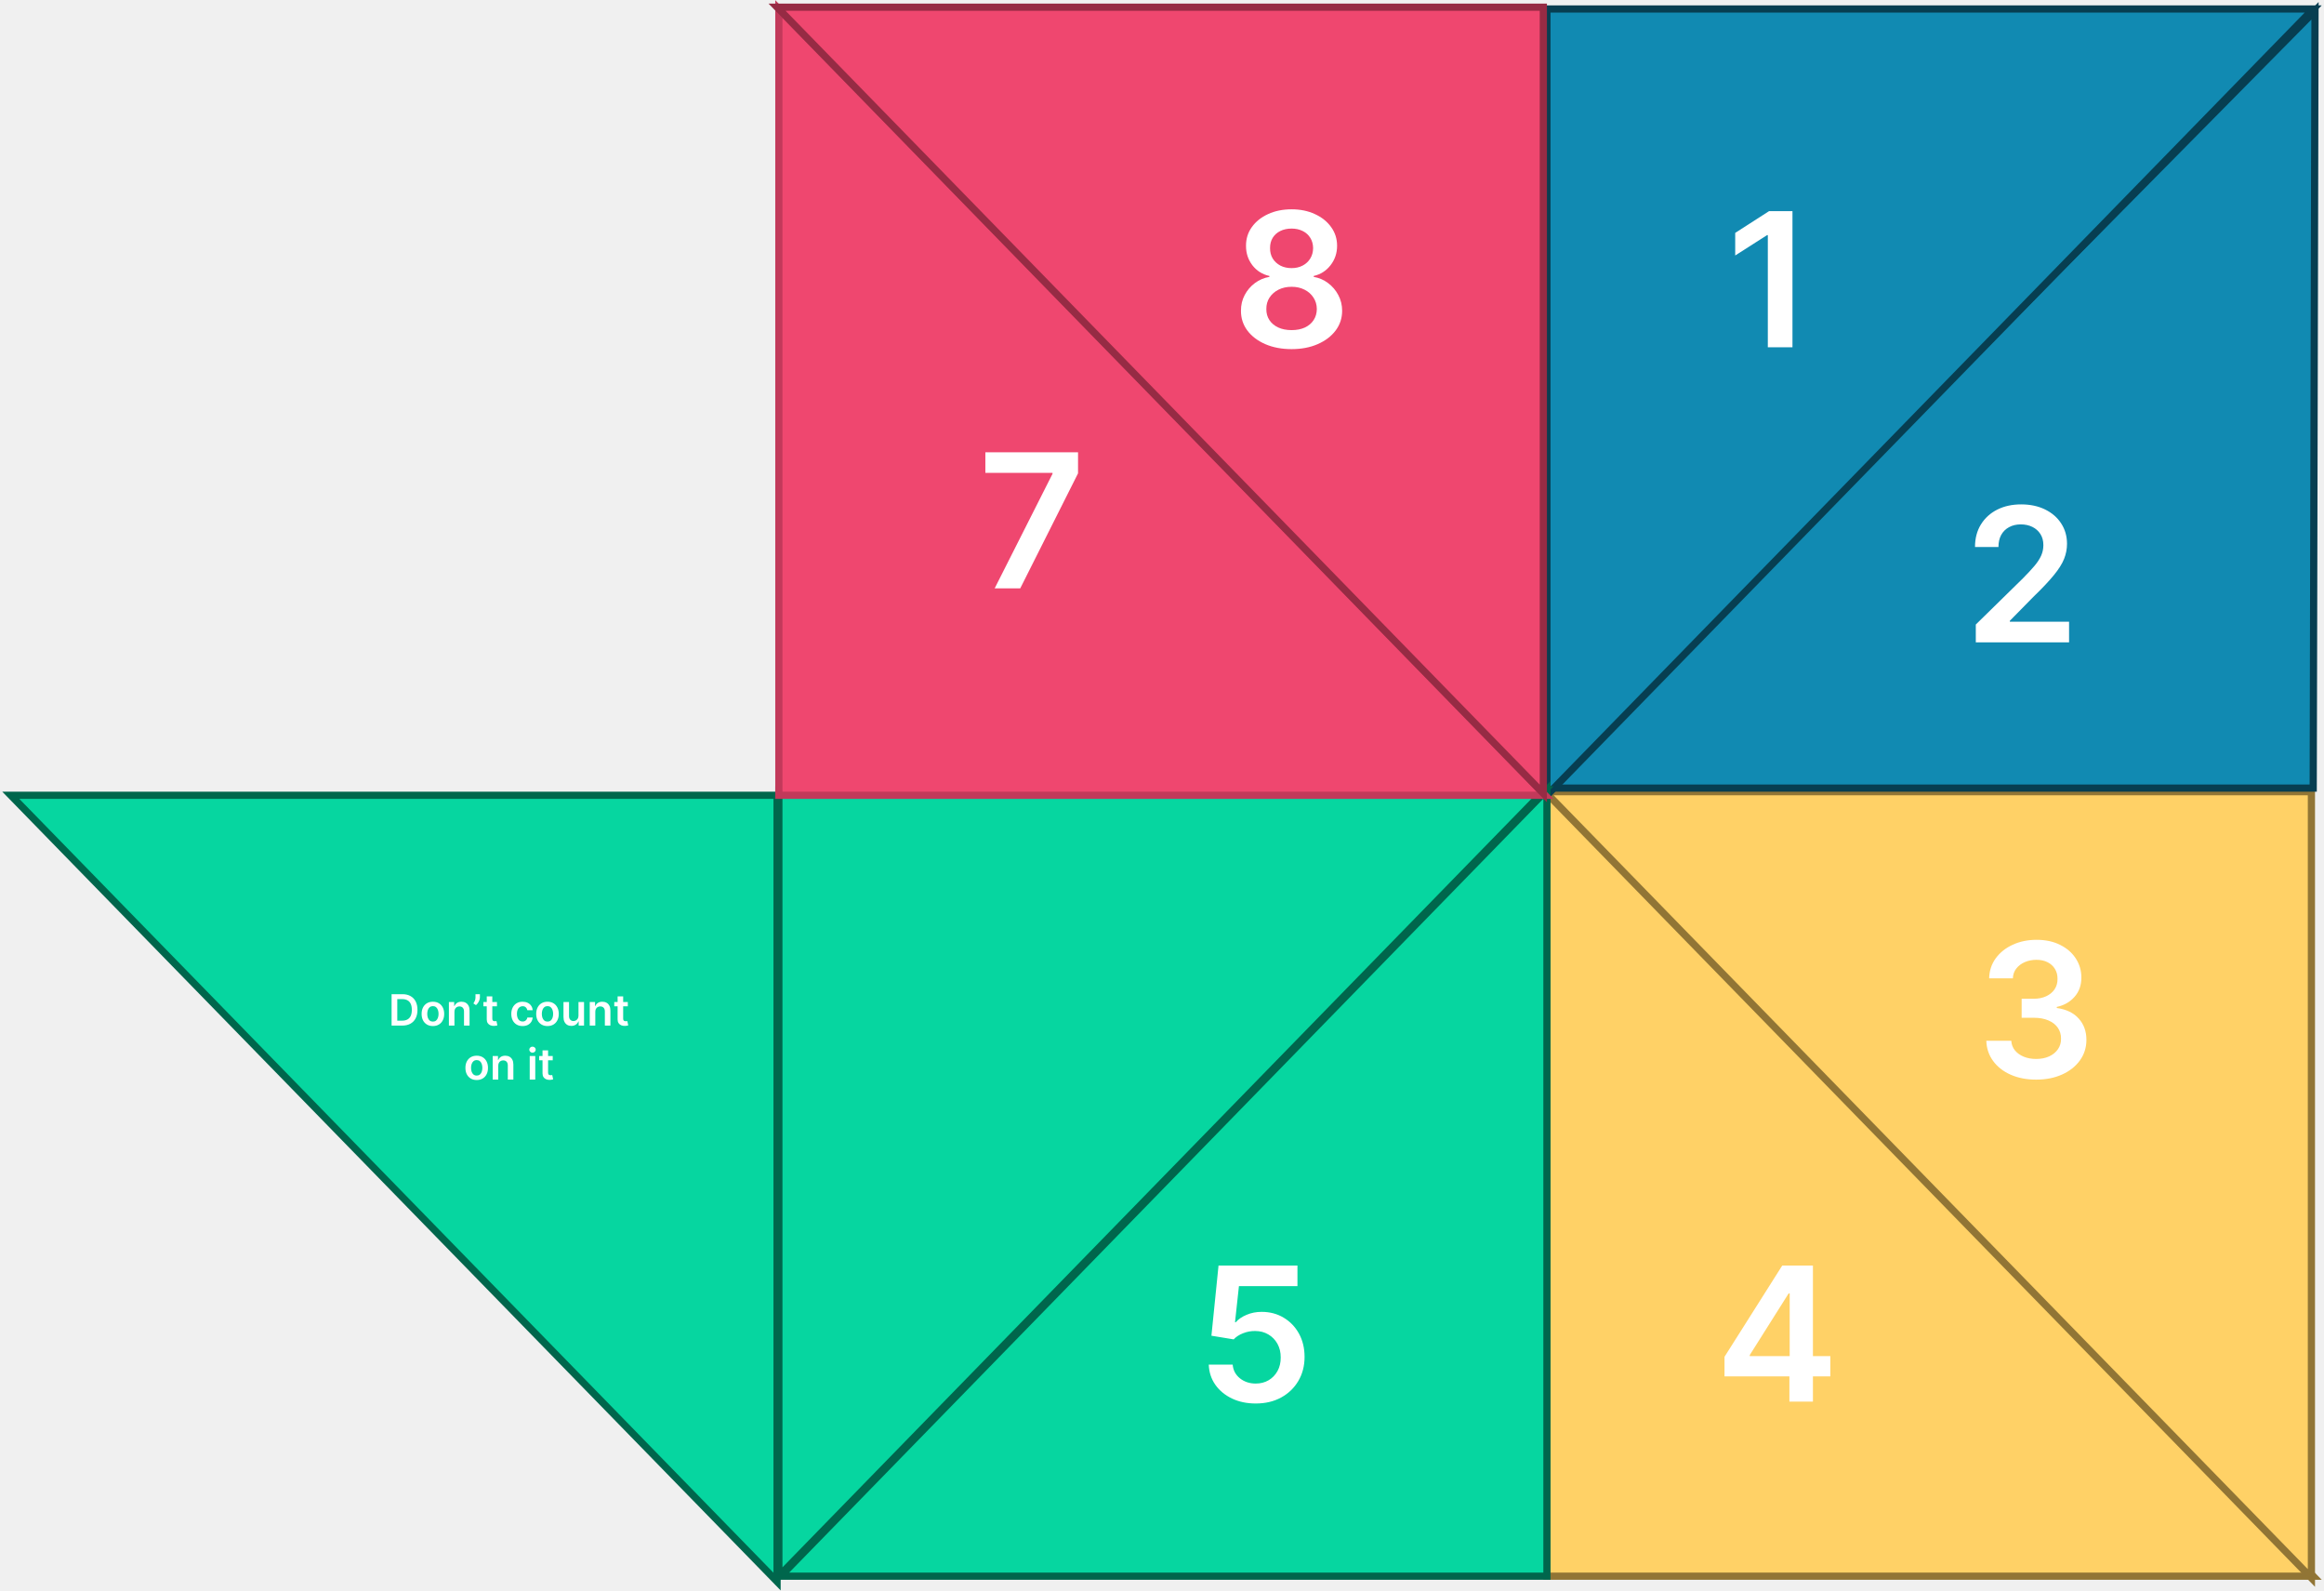
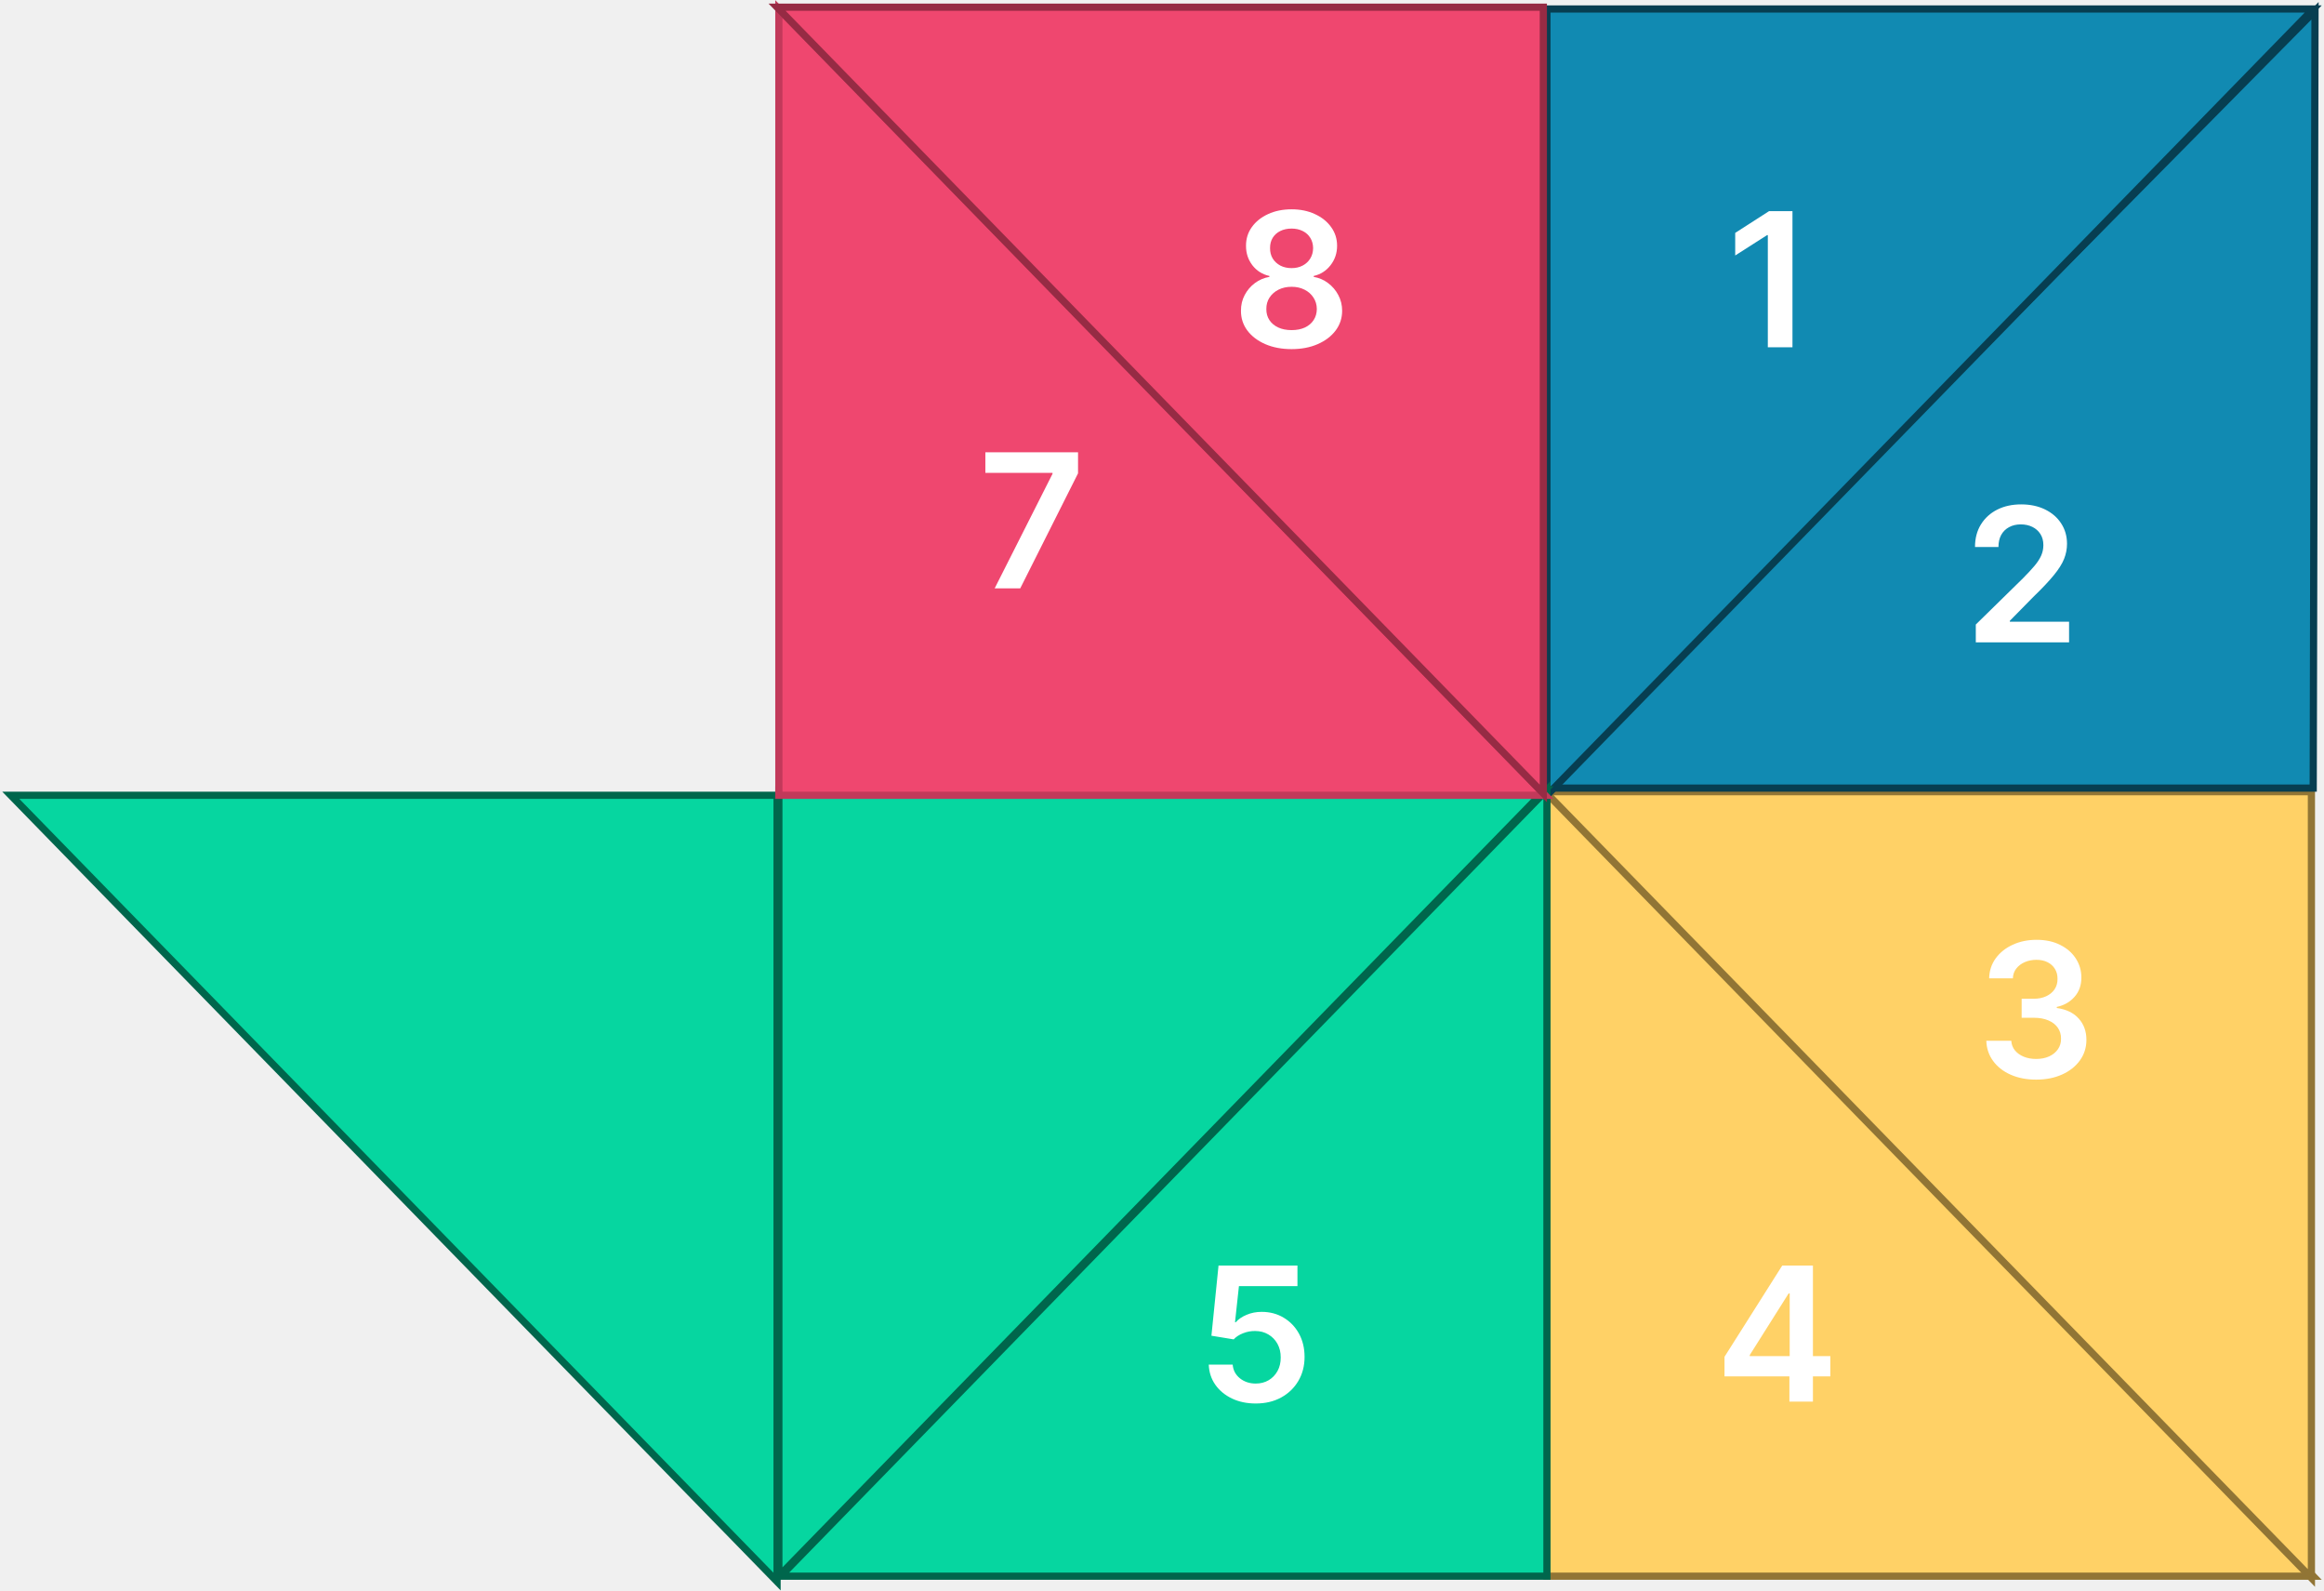
<svg xmlns="http://www.w3.org/2000/svg" width="646" height="442" viewBox="0 0 646 442" fill="none">
  <g id="Bottom-Right-4">
    <path id="Bottom-Left-2-Flap" d="M430 219.5L643 438H430V219.5Z" fill="#FFD166" stroke="#917535" stroke-width="2" />
    <path id="4" d="M479.361 382.482V377.035L495.408 351.681H499.951V359.437H497.181L486.378 376.555V376.85H508.777V382.482H479.361ZM497.402 389.5V380.821L497.476 378.383V351.681H503.939V389.5H497.402Z" fill="white" />
  </g>
  <g id="Bottom-Right-3">
    <path id="Bottom-Left-1-Flap" d="M642.5 438.5L429.5 220H642.5V438.5Z" fill="#FFD166" stroke="#917535" stroke-width="2" />
    <path id="3" d="M565.998 300.017C563.339 300.017 560.975 299.561 558.907 298.65C556.851 297.739 555.226 296.471 554.032 294.846C552.838 293.221 552.204 291.344 552.13 289.214H559.073C559.135 290.236 559.473 291.128 560.089 291.892C560.704 292.643 561.523 293.227 562.545 293.646C563.566 294.064 564.711 294.274 565.979 294.274C567.333 294.274 568.534 294.04 569.58 293.572C570.626 293.092 571.445 292.427 572.036 291.578C572.627 290.728 572.916 289.75 572.904 288.642C572.916 287.497 572.621 286.487 572.018 285.613C571.414 284.739 570.54 284.056 569.395 283.563C568.263 283.071 566.896 282.825 565.296 282.825H561.954V277.544H565.296C566.613 277.544 567.764 277.316 568.749 276.86C569.746 276.405 570.528 275.765 571.094 274.94C571.661 274.103 571.938 273.136 571.925 272.041C571.938 270.97 571.698 270.04 571.205 269.252C570.725 268.452 570.042 267.83 569.155 267.387C568.281 266.944 567.253 266.723 566.072 266.723C564.914 266.723 563.843 266.932 562.858 267.35C561.874 267.769 561.08 268.366 560.476 269.142C559.873 269.905 559.553 270.816 559.516 271.875H552.924C552.973 269.757 553.582 267.898 554.752 266.298C555.934 264.685 557.51 263.429 559.479 262.531C561.449 261.62 563.659 261.164 566.108 261.164C568.632 261.164 570.823 261.638 572.682 262.586C574.554 263.522 576 264.784 577.022 266.372C578.044 267.96 578.555 269.714 578.555 271.634C578.567 273.764 577.939 275.549 576.671 276.99C575.415 278.43 573.766 279.372 571.722 279.815V280.11C574.381 280.48 576.419 281.464 577.834 283.065C579.262 284.653 579.97 286.629 579.958 288.992C579.958 291.11 579.355 293.006 578.148 294.68C576.954 296.342 575.305 297.647 573.199 298.595C571.107 299.543 568.706 300.017 565.998 300.017Z" fill="white" />
  </g>
  <g id="Top-Right-2">
    <path id="Top-Left-1-Flap" d="M643.5 3L430 219H643L643.5 3Z" fill="#118AB2" stroke="#073E51" stroke-width="2" />
    <path id="2" d="M549.212 178.5V173.551L562.342 160.68C563.597 159.412 564.644 158.285 565.481 157.301C566.318 156.316 566.946 155.362 567.364 154.438C567.783 153.515 567.992 152.53 567.992 151.484C567.992 150.29 567.721 149.268 567.18 148.419C566.638 147.557 565.893 146.892 564.945 146.424C563.997 145.956 562.92 145.723 561.714 145.723C560.47 145.723 559.381 145.981 558.445 146.498C557.51 147.003 556.783 147.723 556.266 148.659C555.762 149.594 555.509 150.708 555.509 152.001H548.991C548.991 149.6 549.539 147.514 550.634 145.741C551.73 143.968 553.238 142.596 555.158 141.623C557.091 140.651 559.307 140.164 561.806 140.164C564.342 140.164 566.57 140.638 568.491 141.586C570.411 142.534 571.901 143.833 572.96 145.482C574.031 147.132 574.566 149.016 574.566 151.133C574.566 152.549 574.295 153.94 573.754 155.306C573.212 156.673 572.258 158.187 570.891 159.849C569.537 161.511 567.635 163.524 565.185 165.887L558.667 172.517V172.775H575.138V178.5H549.212Z" fill="white" />
  </g>
  <g id="Top-Right-1">
    <path id="Top-Left-1-Flap_2" d="M430 221L643 2.5H430V221Z" fill="#118AB2" stroke="#073E51" stroke-width="2" />
    <path id="1" d="M498.251 58.681V96.499H491.4V65.347H491.178L482.333 70.998V64.72L491.732 58.681H498.251Z" fill="white" />
  </g>
  <g id="Bottom-Left-5">
    <path id="Bottom-Left-2-Flap_2" d="M430 219.5L217 438H430V219.5Z" fill="#06D6A0" stroke="#00664C" stroke-width="2" />
    <path id="5" d="M349.055 390.017C346.593 390.017 344.39 389.555 342.445 388.632C340.5 387.696 338.955 386.416 337.81 384.791C336.677 383.166 336.074 381.307 336 379.214H342.648C342.771 380.765 343.442 382.033 344.661 383.018C345.879 383.991 347.344 384.477 349.055 384.477C350.397 384.477 351.591 384.169 352.638 383.553C353.684 382.938 354.509 382.082 355.112 380.987C355.715 379.891 356.011 378.642 355.999 377.238C356.011 375.81 355.709 374.542 355.094 373.434C354.478 372.326 353.635 371.458 352.564 370.83C351.493 370.19 350.262 369.87 348.871 369.87C347.738 369.858 346.624 370.067 345.528 370.498C344.433 370.929 343.565 371.495 342.925 372.197L336.739 371.181L338.714 351.681H360.652V357.406H344.384L343.294 367.433H343.516C344.217 366.608 345.208 365.925 346.489 365.383C347.769 364.829 349.172 364.552 350.699 364.552C352.989 364.552 355.032 365.094 356.83 366.177C358.627 367.248 360.043 368.725 361.077 370.609C362.111 372.492 362.628 374.647 362.628 377.072C362.628 379.571 362.049 381.799 360.892 383.757C359.747 385.702 358.153 387.234 356.109 388.355C354.078 389.463 351.727 390.017 349.055 390.017Z" fill="white" />
  </g>
  <g id="Bottom-Left-6">
    <path id="Bottom-Left-1-Flap_2" d="M216.5 438L429.5 219.5H216.5V438Z" fill="#06D6A0" stroke="#00664C" stroke-width="2" />
  </g>
  <g id="Bottom-Left-6-Opened">
    <path id="Bottom-Left-1-Flap-Opened" d="M216 439.5L3 221H216V439.5Z" fill="#06D6A0" stroke="#00664C" stroke-width="2" />
-     <path id="Donât count on it" d="M111.808 285H108.851V276.273H111.868C112.735 276.273 113.479 276.447 114.101 276.797C114.726 277.143 115.206 277.642 115.541 278.293C115.877 278.943 116.044 279.722 116.044 280.628C116.044 281.537 115.875 282.318 115.537 282.972C115.202 283.625 114.718 284.126 114.084 284.476C113.453 284.825 112.695 285 111.808 285ZM110.432 283.632H111.732C112.34 283.632 112.847 283.521 113.253 283.3C113.659 283.075 113.965 282.741 114.169 282.298C114.374 281.852 114.476 281.295 114.476 280.628C114.476 279.96 114.374 279.406 114.169 278.966C113.965 278.523 113.662 278.192 113.262 277.973C112.864 277.751 112.369 277.641 111.779 277.641H110.432V283.632ZM120.333 285.128C119.694 285.128 119.14 284.987 118.671 284.706C118.203 284.425 117.839 284.031 117.58 283.526C117.325 283.02 117.197 282.429 117.197 281.753C117.197 281.077 117.325 280.484 117.58 279.976C117.839 279.467 118.203 279.072 118.671 278.791C119.14 278.51 119.694 278.369 120.333 278.369C120.972 278.369 121.526 278.51 121.995 278.791C122.464 279.072 122.826 279.467 123.082 279.976C123.34 280.484 123.47 281.077 123.47 281.753C123.47 282.429 123.34 283.02 123.082 283.526C122.826 284.031 122.464 284.425 121.995 284.706C121.526 284.987 120.972 285.128 120.333 285.128ZM120.342 283.892C120.688 283.892 120.978 283.797 121.211 283.607C121.444 283.413 121.617 283.155 121.731 282.831C121.847 282.507 121.906 282.146 121.906 281.749C121.906 281.348 121.847 280.986 121.731 280.662C121.617 280.335 121.444 280.075 121.211 279.882C120.978 279.689 120.688 279.592 120.342 279.592C119.987 279.592 119.691 279.689 119.455 279.882C119.222 280.075 119.048 280.335 118.931 280.662C118.818 280.986 118.761 281.348 118.761 281.749C118.761 282.146 118.818 282.507 118.931 282.831C119.048 283.155 119.222 283.413 119.455 283.607C119.691 283.797 119.987 283.892 120.342 283.892ZM126.322 281.165V285H124.779V278.455H126.253V279.567H126.33C126.481 279.2 126.721 278.909 127.05 278.693C127.383 278.477 127.793 278.369 128.282 278.369C128.733 278.369 129.127 278.466 129.462 278.659C129.8 278.852 130.062 279.132 130.246 279.499C130.434 279.865 130.526 280.31 130.523 280.832V285H128.981V281.071C128.981 280.634 128.867 280.291 128.64 280.044C128.415 279.797 128.104 279.673 127.706 279.673C127.437 279.673 127.197 279.733 126.986 279.852C126.779 279.969 126.616 280.138 126.496 280.359C126.38 280.581 126.322 280.849 126.322 281.165ZM133.4 276.273V277.142C133.4 277.392 133.351 277.652 133.255 277.922C133.161 278.189 133.032 278.445 132.867 278.689C132.702 278.93 132.515 279.138 132.305 279.311L131.589 278.847C131.745 278.611 131.881 278.357 131.998 278.084C132.114 277.808 132.172 277.497 132.172 277.151V276.273H133.4ZM138.137 278.455V279.648H134.374V278.455H138.137ZM135.303 276.886H136.846V283.031C136.846 283.239 136.877 283.398 136.94 283.509C137.005 283.616 137.09 283.69 137.195 283.73C137.301 283.77 137.417 283.79 137.545 283.79C137.642 283.79 137.73 283.783 137.809 283.768C137.892 283.754 137.954 283.741 137.997 283.73L138.257 284.936C138.174 284.964 138.056 284.996 137.903 285.03C137.752 285.064 137.568 285.084 137.349 285.089C136.963 285.101 136.615 285.043 136.305 284.915C135.995 284.784 135.749 284.582 135.568 284.31C135.389 284.037 135.301 283.696 135.303 283.287V276.886ZM145.259 285.128C144.606 285.128 144.045 284.984 143.576 284.697C143.11 284.411 142.751 284.014 142.498 283.509C142.248 283 142.123 282.415 142.123 281.753C142.123 281.088 142.251 280.501 142.506 279.993C142.762 279.482 143.123 279.084 143.589 278.8C144.057 278.513 144.611 278.369 145.251 278.369C145.782 278.369 146.252 278.467 146.661 278.663C147.073 278.857 147.401 279.131 147.645 279.486C147.89 279.838 148.029 280.25 148.063 280.722H146.589C146.529 280.406 146.387 280.143 146.162 279.933C145.941 279.72 145.644 279.614 145.272 279.614C144.956 279.614 144.68 279.699 144.441 279.869C144.202 280.037 144.016 280.278 143.883 280.594C143.752 280.909 143.687 281.287 143.687 281.727C143.687 282.173 143.752 282.557 143.883 282.878C144.013 283.196 144.197 283.442 144.432 283.615C144.671 283.786 144.951 283.871 145.272 283.871C145.499 283.871 145.702 283.828 145.881 283.743C146.063 283.655 146.215 283.528 146.337 283.364C146.459 283.199 146.543 282.999 146.589 282.763H148.063C148.026 283.226 147.89 283.636 147.654 283.994C147.418 284.349 147.097 284.628 146.691 284.83C146.285 285.028 145.807 285.128 145.259 285.128ZM152.185 285.128C151.546 285.128 150.992 284.987 150.523 284.706C150.054 284.425 149.691 284.031 149.432 283.526C149.176 283.02 149.048 282.429 149.048 281.753C149.048 281.077 149.176 280.484 149.432 279.976C149.691 279.467 150.054 279.072 150.523 278.791C150.992 278.51 151.546 278.369 152.185 278.369C152.824 278.369 153.378 278.51 153.847 278.791C154.316 279.072 154.678 279.467 154.933 279.976C155.192 280.484 155.321 281.077 155.321 281.753C155.321 282.429 155.192 283.02 154.933 283.526C154.678 284.031 154.316 284.425 153.847 284.706C153.378 284.987 152.824 285.128 152.185 285.128ZM152.193 283.892C152.54 283.892 152.83 283.797 153.063 283.607C153.296 283.413 153.469 283.155 153.583 282.831C153.699 282.507 153.757 282.146 153.757 281.749C153.757 281.348 153.699 280.986 153.583 280.662C153.469 280.335 153.296 280.075 153.063 279.882C152.83 279.689 152.54 279.592 152.193 279.592C151.838 279.592 151.543 279.689 151.307 279.882C151.074 280.075 150.899 280.335 150.783 280.662C150.669 280.986 150.612 281.348 150.612 281.749C150.612 282.146 150.669 282.507 150.783 282.831C150.899 283.155 151.074 283.413 151.307 283.607C151.543 283.797 151.838 283.892 152.193 283.892ZM160.802 282.247V278.455H162.345V285H160.849V283.837H160.781C160.633 284.203 160.39 284.503 160.052 284.736C159.717 284.969 159.304 285.085 158.812 285.085C158.383 285.085 158.004 284.99 157.675 284.8C157.348 284.607 157.092 284.327 156.907 283.96C156.723 283.591 156.631 283.145 156.631 282.622V278.455H158.173V282.384C158.173 282.798 158.287 283.128 158.514 283.372C158.741 283.616 159.04 283.739 159.409 283.739C159.636 283.739 159.856 283.683 160.069 283.572C160.282 283.462 160.457 283.297 160.594 283.078C160.733 282.857 160.802 282.58 160.802 282.247ZM165.474 281.165V285H163.931V278.455H165.406V279.567H165.482C165.633 279.2 165.873 278.909 166.203 278.693C166.535 278.477 166.945 278.369 167.434 278.369C167.886 278.369 168.279 278.466 168.615 278.659C168.953 278.852 169.214 279.132 169.399 279.499C169.586 279.865 169.678 280.31 169.676 280.832V285H168.133V281.071C168.133 280.634 168.019 280.291 167.792 280.044C167.568 279.797 167.257 279.673 166.859 279.673C166.589 279.673 166.349 279.733 166.139 279.852C165.931 279.969 165.768 280.138 165.649 280.359C165.532 280.581 165.474 280.849 165.474 281.165ZM174.512 278.455V279.648H170.749V278.455H174.512ZM171.678 276.886H173.221V283.031C173.221 283.239 173.252 283.398 173.315 283.509C173.38 283.616 173.465 283.69 173.57 283.73C173.676 283.77 173.792 283.79 173.92 283.79C174.017 283.79 174.105 283.783 174.184 283.768C174.267 283.754 174.329 283.741 174.372 283.73L174.632 284.936C174.549 284.964 174.431 284.996 174.278 285.03C174.127 285.064 173.943 285.084 173.724 285.089C173.338 285.101 172.99 285.043 172.68 284.915C172.37 284.784 172.124 284.582 171.943 284.31C171.764 284.037 171.676 283.696 171.678 283.287V276.886ZM132.509 300.128C131.87 300.128 131.316 299.987 130.847 299.706C130.378 299.425 130.015 299.031 129.756 298.526C129.501 298.02 129.373 297.429 129.373 296.753C129.373 296.077 129.501 295.484 129.756 294.976C130.015 294.467 130.378 294.072 130.847 293.791C131.316 293.51 131.87 293.369 132.509 293.369C133.148 293.369 133.702 293.51 134.171 293.791C134.64 294.072 135.002 294.467 135.258 294.976C135.516 295.484 135.645 296.077 135.645 296.753C135.645 297.429 135.516 298.02 135.258 298.526C135.002 299.031 134.64 299.425 134.171 299.706C133.702 299.987 133.148 300.128 132.509 300.128ZM132.518 298.892C132.864 298.892 133.154 298.797 133.387 298.607C133.62 298.413 133.793 298.155 133.907 297.831C134.023 297.507 134.081 297.146 134.081 296.749C134.081 296.348 134.023 295.986 133.907 295.662C133.793 295.335 133.62 295.075 133.387 294.882C133.154 294.689 132.864 294.592 132.518 294.592C132.162 294.592 131.867 294.689 131.631 294.882C131.398 295.075 131.224 295.335 131.107 295.662C130.993 295.986 130.937 296.348 130.937 296.749C130.937 297.146 130.993 297.507 131.107 297.831C131.224 298.155 131.398 298.413 131.631 298.607C131.867 298.797 132.162 298.892 132.518 298.892ZM138.497 296.165V300H136.955V293.455H138.429V294.567H138.506C138.656 294.2 138.896 293.909 139.226 293.693C139.558 293.477 139.969 293.369 140.458 293.369C140.909 293.369 141.303 293.466 141.638 293.659C141.976 293.852 142.237 294.132 142.422 294.499C142.61 294.865 142.702 295.31 142.699 295.832V300H141.156V296.071C141.156 295.634 141.043 295.291 140.816 295.044C140.591 294.797 140.28 294.673 139.882 294.673C139.612 294.673 139.372 294.733 139.162 294.852C138.955 294.969 138.791 295.138 138.672 295.359C138.556 295.581 138.497 295.849 138.497 296.165ZM147.244 300V293.455H148.786V300H147.244ZM148.019 292.526C147.775 292.526 147.565 292.445 147.389 292.283C147.213 292.118 147.124 291.92 147.124 291.69C147.124 291.457 147.213 291.26 147.389 291.098C147.565 290.933 147.775 290.851 148.019 290.851C148.267 290.851 148.477 290.933 148.65 291.098C148.826 291.26 148.914 291.457 148.914 291.69C148.914 291.92 148.826 292.118 148.65 292.283C148.477 292.445 148.267 292.526 148.019 292.526ZM153.641 293.455V294.648H149.878V293.455H153.641ZM150.807 291.886H152.35V298.031C152.35 298.239 152.381 298.398 152.444 298.509C152.509 298.616 152.594 298.69 152.699 298.73C152.805 298.77 152.921 298.79 153.049 298.79C153.145 298.79 153.233 298.783 153.313 298.768C153.395 298.754 153.458 298.741 153.501 298.73L153.76 299.936C153.678 299.964 153.56 299.996 153.407 300.03C153.256 300.064 153.072 300.084 152.853 300.089C152.466 300.101 152.118 300.043 151.809 299.915C151.499 299.784 151.253 299.582 151.072 299.31C150.893 299.037 150.805 298.696 150.807 298.287V291.886Z" fill="white" />
  </g>
  <g id="Top-Left-7">
    <path id="Top-Left-1-Flap_3" d="M216.5 2.5L429.5 221H216.5V2.5Z" fill="#EF476F" stroke="#C2395A" stroke-width="2" />
    <path id="7" d="M276.486 163.5L292.57 131.664V131.406H273.901V125.681H299.661V131.535L283.595 163.5H276.486Z" fill="white" />
  </g>
  <g id="Top-Left-8">
    <path id="Top-Left-1-Flap_4" d="M429 220.5L216 2H429V220.5Z" fill="#EF476F" stroke="#962B44" stroke-width="2" />
    <path id="8" d="M359.021 97.017C356.276 97.017 353.838 96.555 351.708 95.632C349.591 94.708 347.929 93.447 346.722 91.846C345.528 90.233 344.937 88.405 344.95 86.362C344.937 84.774 345.282 83.315 345.984 81.985C346.686 80.656 347.633 79.548 348.828 78.661C350.034 77.763 351.376 77.19 352.853 76.944V76.686C350.908 76.255 349.332 75.264 348.126 73.713C346.932 72.149 346.341 70.346 346.353 68.302C346.341 66.357 346.883 64.621 347.978 63.095C349.074 61.568 350.576 60.368 352.484 59.494C354.392 58.608 356.571 58.164 359.021 58.164C361.446 58.164 363.606 58.608 365.502 59.494C367.41 60.368 368.912 61.568 370.008 63.095C371.116 64.621 371.67 66.357 371.67 68.302C371.67 70.346 371.061 72.149 369.842 73.713C368.635 75.264 367.078 76.255 365.17 76.686V76.944C366.647 77.19 367.977 77.763 369.159 78.661C370.353 79.548 371.301 80.656 372.002 81.985C372.716 83.315 373.073 84.774 373.073 86.362C373.073 88.405 372.47 90.233 371.264 91.846C370.057 93.447 368.395 94.708 366.278 95.632C364.173 96.555 361.754 97.017 359.021 97.017ZM359.021 91.735C360.436 91.735 361.668 91.495 362.714 91.015C363.76 90.523 364.573 89.833 365.151 88.947C365.73 88.061 366.026 87.039 366.038 85.882C366.026 84.675 365.712 83.61 365.096 82.687C364.493 81.751 363.662 81.019 362.603 80.49C361.557 79.96 360.363 79.695 359.021 79.695C357.667 79.695 356.46 79.96 355.401 80.49C354.343 81.019 353.506 81.751 352.89 82.687C352.287 83.61 351.991 84.675 352.004 85.882C351.991 87.039 352.275 88.061 352.853 88.947C353.432 89.821 354.244 90.504 355.291 90.997C356.349 91.489 357.593 91.735 359.021 91.735ZM359.021 74.507C360.178 74.507 361.2 74.273 362.086 73.805C362.985 73.337 363.693 72.685 364.21 71.847C364.727 71.01 364.991 70.044 365.004 68.948C364.991 67.865 364.733 66.917 364.228 66.105C363.723 65.28 363.022 64.646 362.123 64.203C361.224 63.747 360.19 63.519 359.021 63.519C357.827 63.519 356.774 63.747 355.863 64.203C354.964 64.646 354.263 65.28 353.758 66.105C353.266 66.917 353.026 67.865 353.038 68.948C353.026 70.044 353.272 71.01 353.776 71.847C354.294 72.672 355.001 73.325 355.9 73.805C356.811 74.273 357.851 74.507 359.021 74.507Z" fill="white" />
  </g>
</svg>
